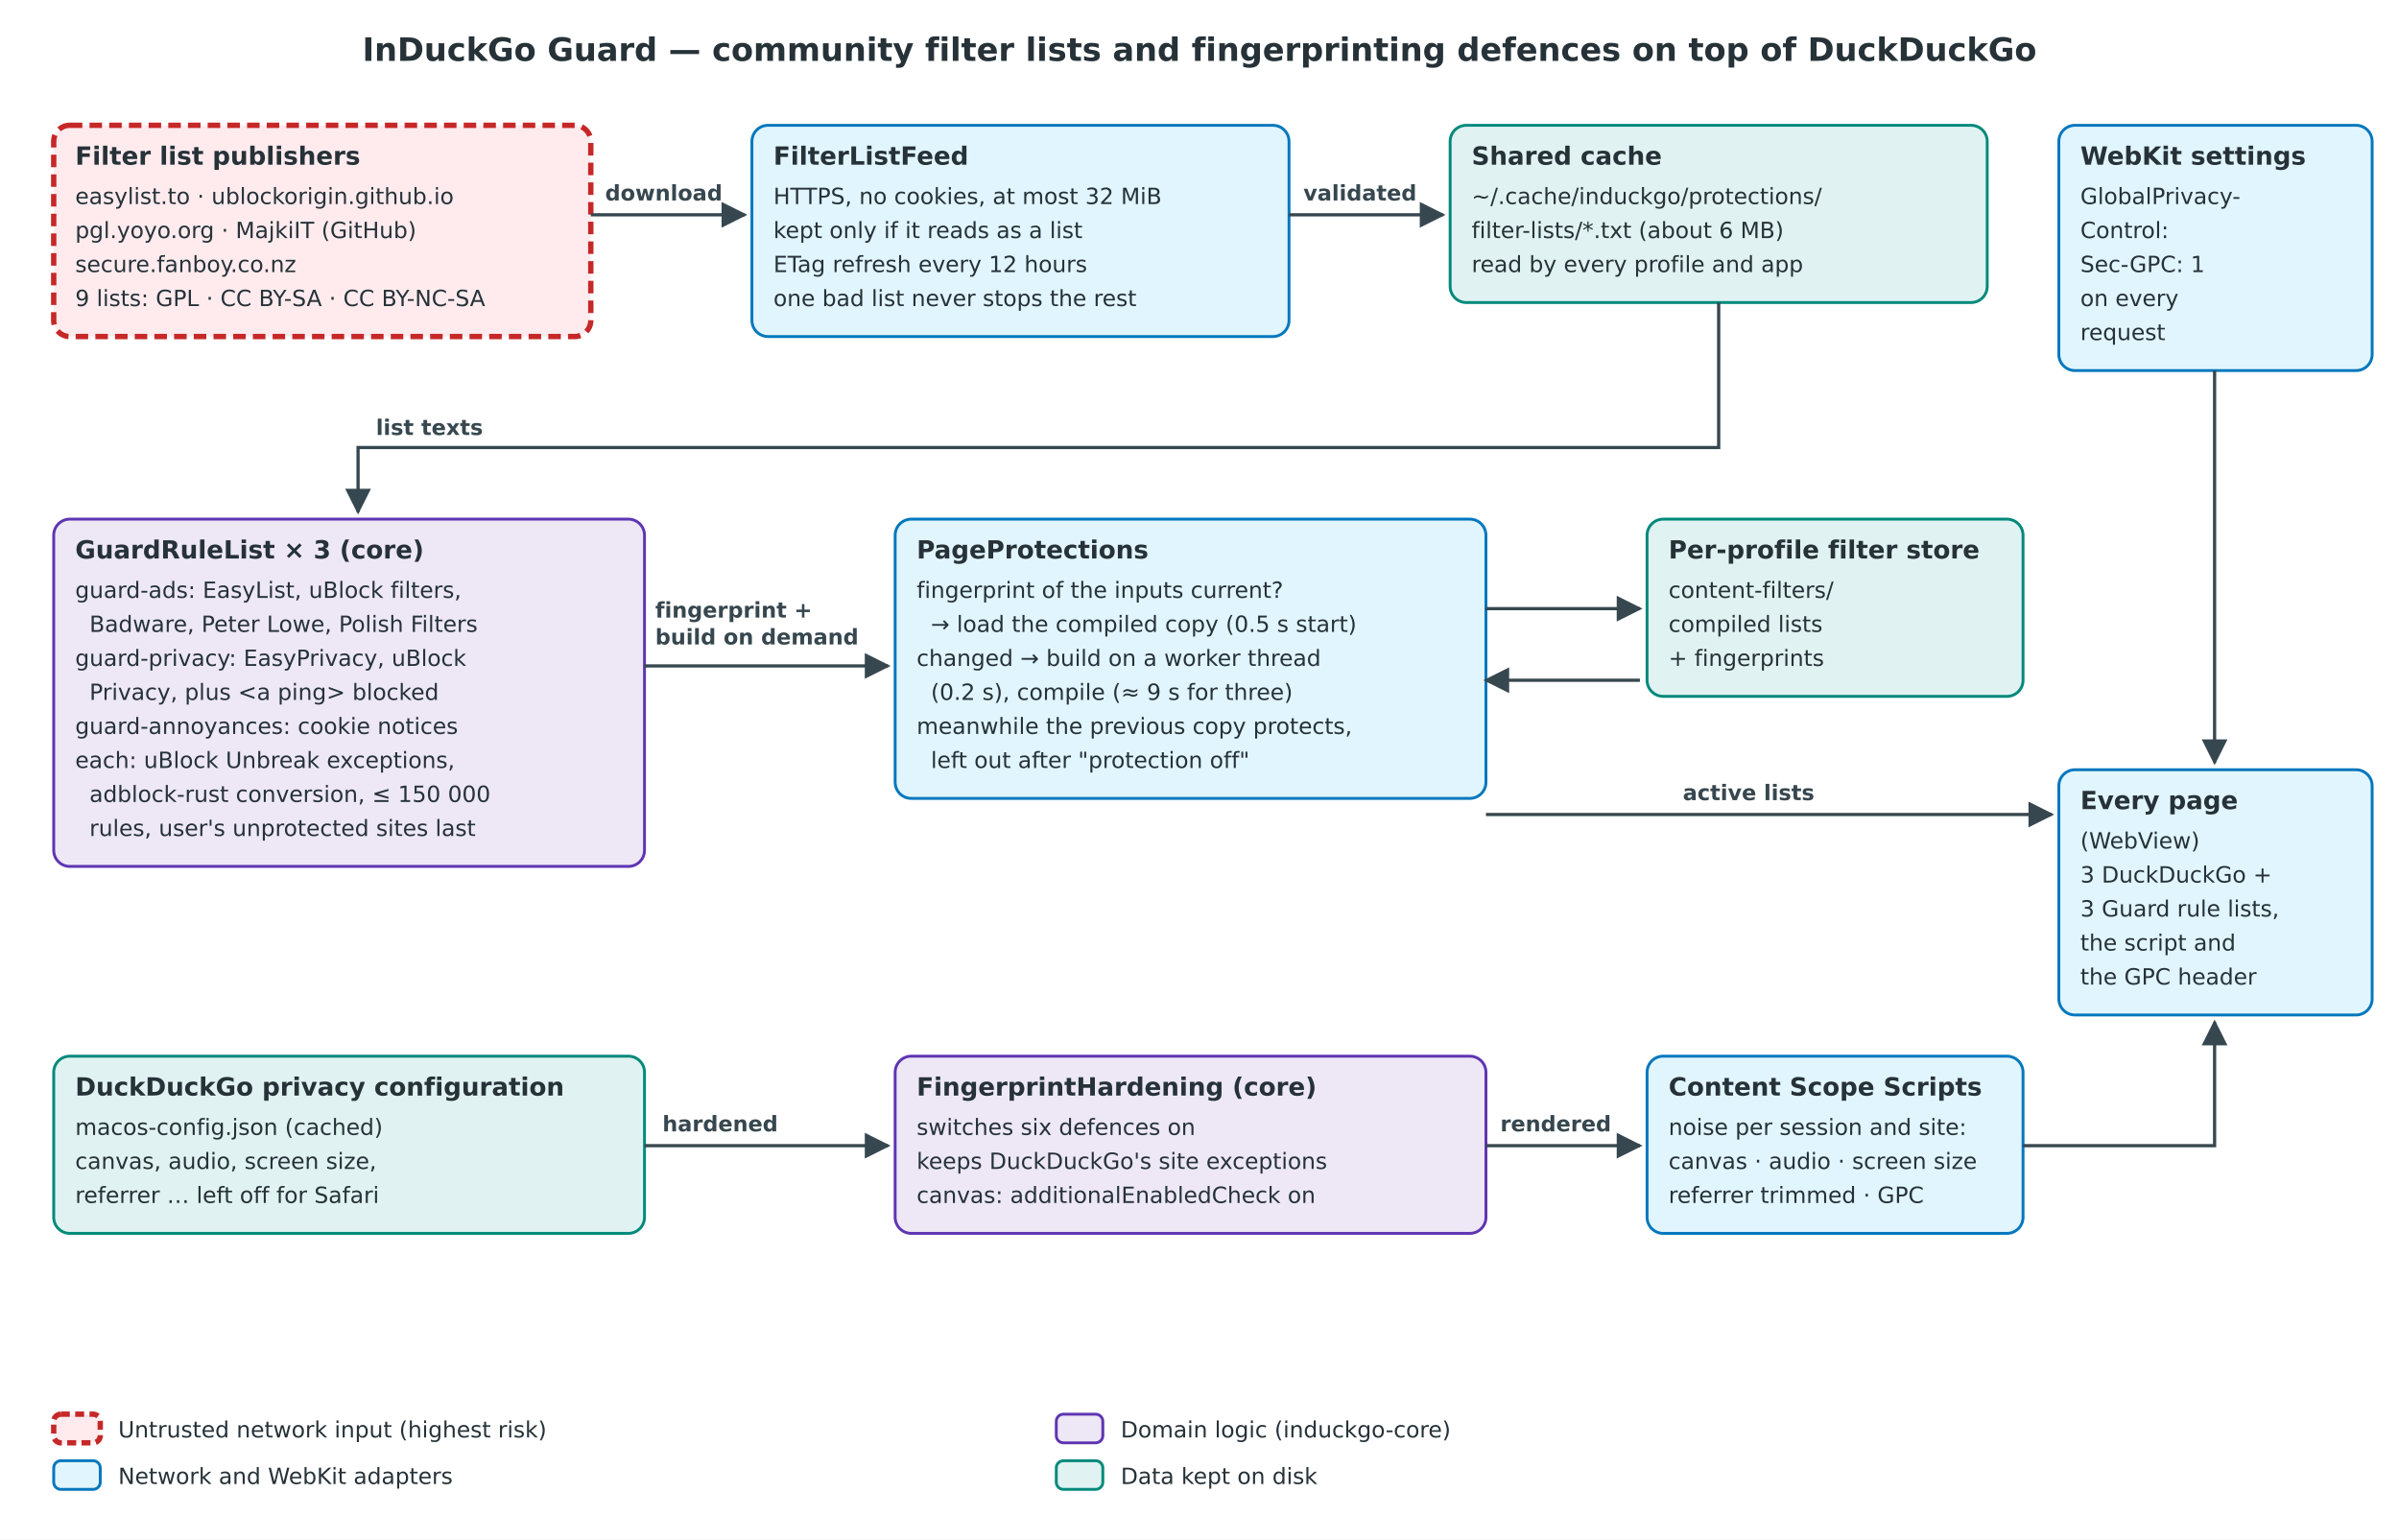
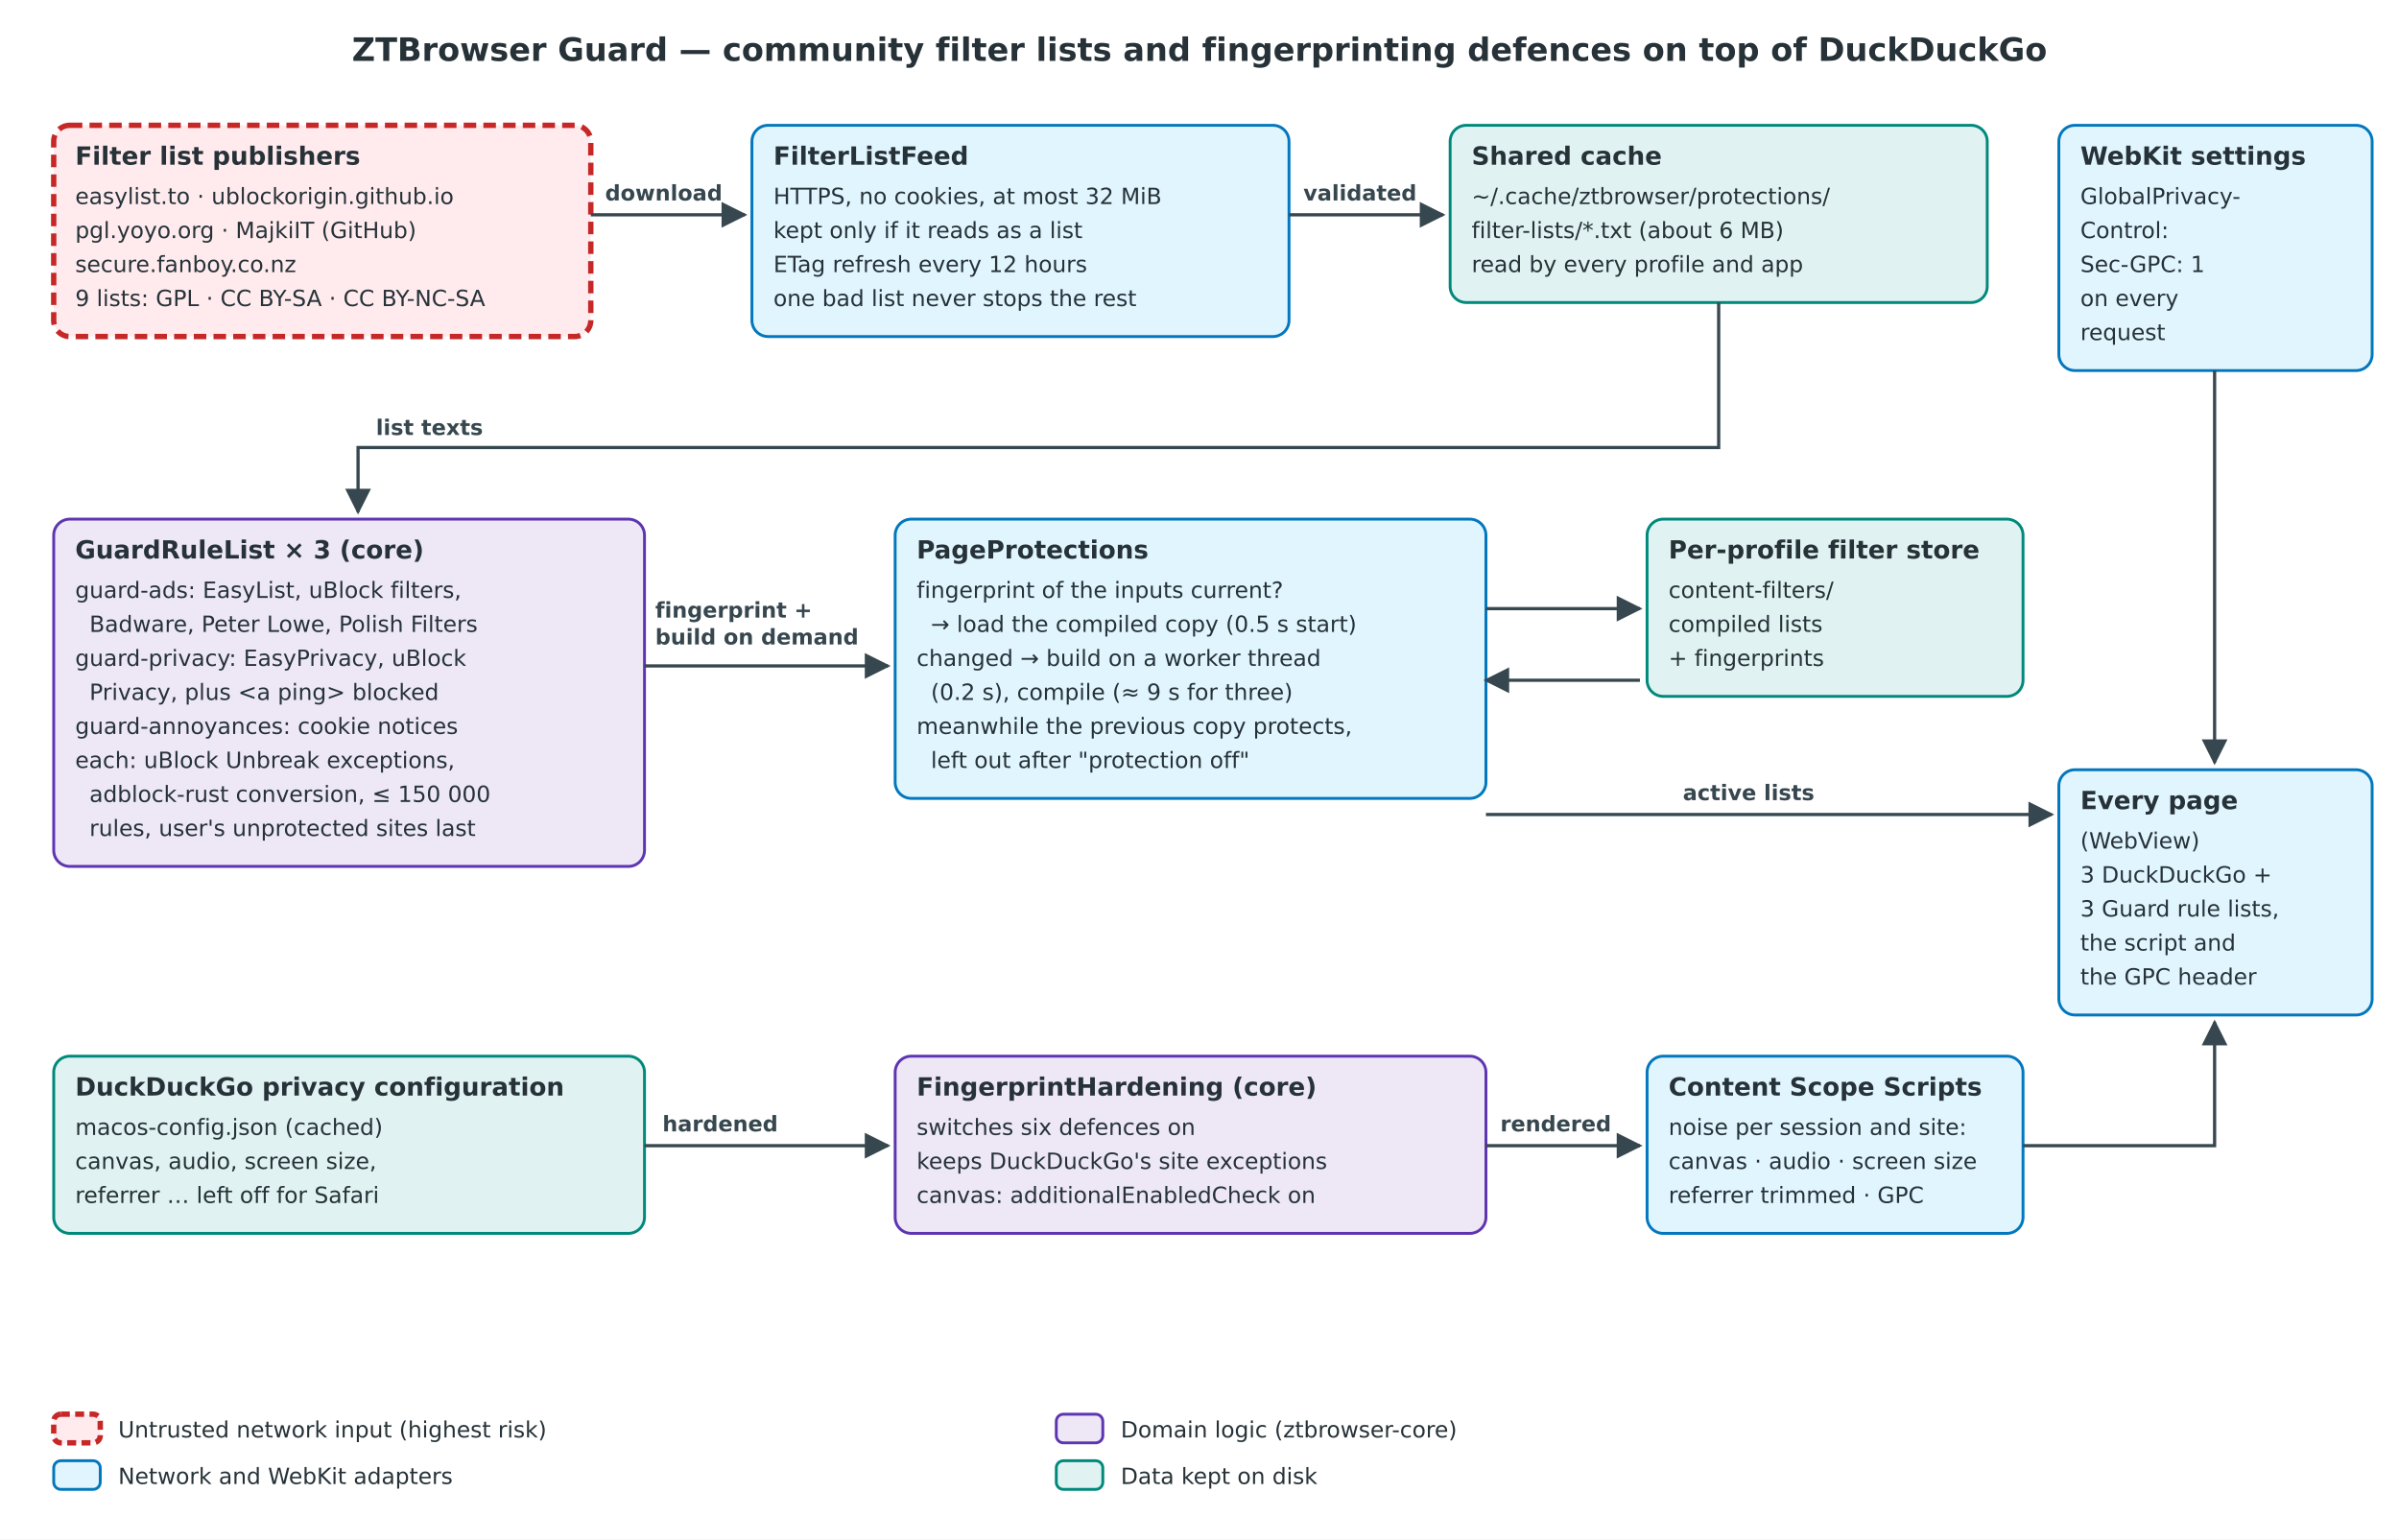
<svg xmlns="http://www.w3.org/2000/svg" width="1340" height="860" viewBox="0 0 1340 860" font-family="DejaVu Sans, Noto Sans, sans-serif">
  <defs>
    <marker id="arrow" viewBox="0 0 10 10" refX="9" refY="5" markerWidth="8" markerHeight="8" orient="auto-start-reverse">
      <path d="M0,0 L10,5 L0,10 z" fill="#37474f" />
    </marker>
  </defs>
  <rect width="1340" height="860" fill="#ffffff" />
-   <text x="670" y="34" font-size="18" font-weight="bold" text-anchor="middle" fill="#263238">InDuckGo Guard — community filter lists and fingerprinting defences on top of DuckDuckGo</text>
+   <text x="670" y="34" font-size="18" font-weight="bold" text-anchor="middle" fill="#263238">ZTBrowser Guard — community filter lists and fingerprinting defences on top of DuckDuckGo</text>
  <rect x="30" y="70" width="300" height="118" rx="9" fill="#ffebee" stroke="#c62828" stroke-width="3" stroke-dasharray="7 4" />
  <text x="42" y="92" font-size="14" font-weight="bold" fill="#263238">Filter list publishers</text>
  <text x="42" y="114" font-size="12.5" fill="#263238" xml:space="preserve">easylist.to · ublockorigin.github.io</text>
  <text x="42" y="133" font-size="12.5" fill="#263238" xml:space="preserve">pgl.yoyo.org · MajkiIT (GitHub)</text>
  <text x="42" y="152" font-size="12.5" fill="#263238" xml:space="preserve">secure.fanboy.co.nz</text>
  <text x="42" y="171" font-size="12.5" fill="#263238" xml:space="preserve">9 lists: GPL · CC BY-SA · CC BY-NC-SA</text>
  <rect x="420" y="70" width="300" height="118" rx="9" fill="#e1f5fe" stroke="#0277bd" stroke-width="1.6" />
  <text x="432" y="92" font-size="14" font-weight="bold" fill="#263238">FilterListFeed</text>
  <text x="432" y="114" font-size="12.5" fill="#263238" xml:space="preserve">HTTPS, no cookies, at most 32 MiB</text>
  <text x="432" y="133" font-size="12.5" fill="#263238" xml:space="preserve">kept only if it reads as a list</text>
  <text x="432" y="152" font-size="12.5" fill="#263238" xml:space="preserve">ETag refresh every 12 hours</text>
  <text x="432" y="171" font-size="12.5" fill="#263238" xml:space="preserve">one bad list never stops the rest</text>
  <rect x="810" y="70" width="300" height="99" rx="9" fill="#e0f2f1" stroke="#00897b" stroke-width="1.6" />
  <text x="822" y="92" font-size="14" font-weight="bold" fill="#263238">Shared cache</text>
-   <text x="822" y="114" font-size="12.5" fill="#263238" xml:space="preserve">~/.cache/induckgo/protections/</text>
+   <text x="822" y="114" font-size="12.5" fill="#263238" xml:space="preserve">~/.cache/ztbrowser/protections/</text>
  <text x="822" y="133" font-size="12.5" fill="#263238" xml:space="preserve">filter-lists/*.txt (about 6 MB)</text>
  <text x="822" y="152" font-size="12.5" fill="#263238" xml:space="preserve">read by every profile and app</text>
  <path d="M330,120 L416,120" fill="none" stroke="#37474f" stroke-width="1.8" marker-end="url(#arrow)" />
  <text x="338" y="112" font-size="12" font-weight="bold" text-anchor="start" fill="#37474f">download</text>
  <path d="M720,120 L806,120" fill="none" stroke="#37474f" stroke-width="1.8" marker-end="url(#arrow)" />
  <text x="728" y="112" font-size="12" font-weight="bold" text-anchor="start" fill="#37474f">validated</text>
  <rect x="30" y="290" width="330" height="194" rx="9" fill="#ede7f6" stroke="#5e35b1" stroke-width="1.6" />
  <text x="42" y="312" font-size="14" font-weight="bold" fill="#263238">GuardRuleList × 3 (core)</text>
  <text x="42" y="334" font-size="12.5" fill="#263238" xml:space="preserve">guard-ads: EasyList, uBlock filters,</text>
  <text x="42" y="353" font-size="12.5" fill="#263238" xml:space="preserve">  Badware, Peter Lowe, Polish Filters</text>
  <text x="42" y="372" font-size="12.5" fill="#263238" xml:space="preserve">guard-privacy: EasyPrivacy, uBlock</text>
  <text x="42" y="391" font-size="12.5" fill="#263238" xml:space="preserve">  Privacy, plus &lt;a ping&gt; blocked</text>
  <text x="42" y="410" font-size="12.5" fill="#263238" xml:space="preserve">guard-annoyances: cookie notices</text>
  <text x="42" y="429" font-size="12.5" fill="#263238" xml:space="preserve">each: uBlock Unbreak exceptions,</text>
  <text x="42" y="448" font-size="12.5" fill="#263238" xml:space="preserve">  adblock-rust conversion, ≤ 150 000</text>
  <text x="42" y="467" font-size="12.5" fill="#263238" xml:space="preserve">  rules, user's unprotected sites last</text>
  <rect x="500" y="290" width="330" height="156" rx="9" fill="#e1f5fe" stroke="#0277bd" stroke-width="1.6" />
  <text x="512" y="312" font-size="14" font-weight="bold" fill="#263238">PageProtections</text>
  <text x="512" y="334" font-size="12.5" fill="#263238" xml:space="preserve">fingerprint of the inputs current?</text>
  <text x="512" y="353" font-size="12.5" fill="#263238" xml:space="preserve">  → load the compiled copy (0.5 s start)</text>
  <text x="512" y="372" font-size="12.5" fill="#263238" xml:space="preserve">changed → build on a worker thread</text>
  <text x="512" y="391" font-size="12.5" fill="#263238" xml:space="preserve">  (0.2 s), compile (≈ 9 s for three)</text>
  <text x="512" y="410" font-size="12.5" fill="#263238" xml:space="preserve">meanwhile the previous copy protects,</text>
  <text x="512" y="429" font-size="12.5" fill="#263238" xml:space="preserve">  left out after "protection off"</text>
  <rect x="920" y="290" width="210" height="99" rx="9" fill="#e0f2f1" stroke="#00897b" stroke-width="1.6" />
  <text x="932" y="312" font-size="14" font-weight="bold" fill="#263238">Per-profile filter store</text>
  <text x="932" y="334" font-size="12.5" fill="#263238" xml:space="preserve">content-filters/</text>
  <text x="932" y="353" font-size="12.5" fill="#263238" xml:space="preserve">compiled lists</text>
  <text x="932" y="372" font-size="12.5" fill="#263238" xml:space="preserve">+ fingerprints</text>
  <path d="M960,169 L960,250 L200,250 L200,286" fill="none" stroke="#37474f" stroke-width="1.8" marker-end="url(#arrow)" />
  <text x="210" y="243" font-size="12" font-weight="bold" text-anchor="start" fill="#37474f">list texts</text>
  <path d="M360,372 L496,372" fill="none" stroke="#37474f" stroke-width="1.8" marker-end="url(#arrow)" />
  <text x="366" y="345" font-size="12" font-weight="bold" text-anchor="start" fill="#37474f">fingerprint +</text>
  <text x="366" y="360" font-size="12" font-weight="bold" text-anchor="start" fill="#37474f">build on demand</text>
  <path d="M830,340 L916,340" fill="none" stroke="#37474f" stroke-width="1.8" marker-end="url(#arrow)" />
  <path d="M916,380 L830,380" fill="none" stroke="#37474f" stroke-width="1.8" marker-end="url(#arrow)" />
  <rect x="30" y="590" width="330" height="99" rx="9" fill="#e0f2f1" stroke="#00897b" stroke-width="1.6" />
  <text x="42" y="612" font-size="14" font-weight="bold" fill="#263238">DuckDuckGo privacy configuration</text>
  <text x="42" y="634" font-size="12.5" fill="#263238" xml:space="preserve">macos-config.json (cached)</text>
  <text x="42" y="653" font-size="12.5" fill="#263238" xml:space="preserve">canvas, audio, screen size,</text>
  <text x="42" y="672" font-size="12.5" fill="#263238" xml:space="preserve">referrer … left off for Safari</text>
  <rect x="500" y="590" width="330" height="99" rx="9" fill="#ede7f6" stroke="#5e35b1" stroke-width="1.6" />
  <text x="512" y="612" font-size="14" font-weight="bold" fill="#263238">FingerprintHardening (core)</text>
  <text x="512" y="634" font-size="12.5" fill="#263238" xml:space="preserve">switches six defences on</text>
  <text x="512" y="653" font-size="12.5" fill="#263238" xml:space="preserve">keeps DuckDuckGo's site exceptions</text>
  <text x="512" y="672" font-size="12.5" fill="#263238" xml:space="preserve">canvas: additionalEnabledCheck on</text>
  <rect x="920" y="590" width="210" height="99" rx="9" fill="#e1f5fe" stroke="#0277bd" stroke-width="1.6" />
  <text x="932" y="612" font-size="14" font-weight="bold" fill="#263238">Content Scope Scripts</text>
  <text x="932" y="634" font-size="12.5" fill="#263238" xml:space="preserve">noise per session and site:</text>
  <text x="932" y="653" font-size="12.5" fill="#263238" xml:space="preserve">canvas · audio · screen size</text>
  <text x="932" y="672" font-size="12.5" fill="#263238" xml:space="preserve">referrer trimmed · GPC</text>
  <path d="M360,640 L496,640" fill="none" stroke="#37474f" stroke-width="1.8" marker-end="url(#arrow)" />
  <text x="370" y="632" font-size="12" font-weight="bold" text-anchor="start" fill="#37474f">hardened</text>
  <path d="M830,640 L916,640" fill="none" stroke="#37474f" stroke-width="1.8" marker-end="url(#arrow)" />
  <text x="838" y="632" font-size="12" font-weight="bold" text-anchor="start" fill="#37474f">rendered</text>
  <rect x="1150" y="70" width="175" height="137" rx="9" fill="#e1f5fe" stroke="#0277bd" stroke-width="1.6" />
  <text x="1162" y="92" font-size="14" font-weight="bold" fill="#263238">WebKit settings</text>
  <text x="1162" y="114" font-size="12.5" fill="#263238" xml:space="preserve">GlobalPrivacy-</text>
  <text x="1162" y="133" font-size="12.5" fill="#263238" xml:space="preserve">Control:</text>
  <text x="1162" y="152" font-size="12.5" fill="#263238" xml:space="preserve">Sec-GPC: 1</text>
  <text x="1162" y="171" font-size="12.5" fill="#263238" xml:space="preserve">on every</text>
  <text x="1162" y="190" font-size="12.5" fill="#263238" xml:space="preserve">request</text>
  <rect x="1150" y="430" width="175" height="137" rx="9" fill="#e1f5fe" stroke="#0277bd" stroke-width="1.6" />
  <text x="1162" y="452" font-size="14" font-weight="bold" fill="#263238">Every page</text>
  <text x="1162" y="474" font-size="12.5" fill="#263238" xml:space="preserve">(WebView)</text>
  <text x="1162" y="493" font-size="12.5" fill="#263238" xml:space="preserve">3 DuckDuckGo +</text>
  <text x="1162" y="512" font-size="12.5" fill="#263238" xml:space="preserve">3 Guard rule lists,</text>
  <text x="1162" y="531" font-size="12.5" fill="#263238" xml:space="preserve">the script and</text>
  <text x="1162" y="550" font-size="12.5" fill="#263238" xml:space="preserve">the GPC header</text>
  <path d="M1237,207 L1237,426" fill="none" stroke="#37474f" stroke-width="1.8" marker-end="url(#arrow)" />
  <path d="M830,455 L1146,455" fill="none" stroke="#37474f" stroke-width="1.8" marker-end="url(#arrow)" />
  <text x="940" y="447" font-size="12" font-weight="bold" text-anchor="start" fill="#37474f">active lists</text>
  <path d="M1130,640 L1237,640 L1237,571" fill="none" stroke="#37474f" stroke-width="1.8" marker-end="url(#arrow)" />
  <rect x="30" y="790" width="26" height="16" rx="4" fill="#ffebee" stroke="#c62828" stroke-width="3" stroke-dasharray="5 3" />
  <text x="66" y="803" font-size="12.5" fill="#263238">Untrusted network input (highest risk)</text>
  <rect x="30" y="816" width="26" height="16" rx="4" fill="#e1f5fe" stroke="#0277bd" stroke-width="1.6" />
  <text x="66" y="829" font-size="12.5" fill="#263238">Network and WebKit adapters</text>
  <rect x="590" y="790" width="26" height="16" rx="4" fill="#ede7f6" stroke="#5e35b1" stroke-width="1.6" />
-   <text x="626" y="803" font-size="12.5" fill="#263238">Domain logic (induckgo-core)</text>
+   <text x="626" y="803" font-size="12.5" fill="#263238">Domain logic (ztbrowser-core)</text>
  <rect x="590" y="816" width="26" height="16" rx="4" fill="#e0f2f1" stroke="#00897b" stroke-width="1.6" />
  <text x="626" y="829" font-size="12.5" fill="#263238">Data kept on disk</text>
</svg>
